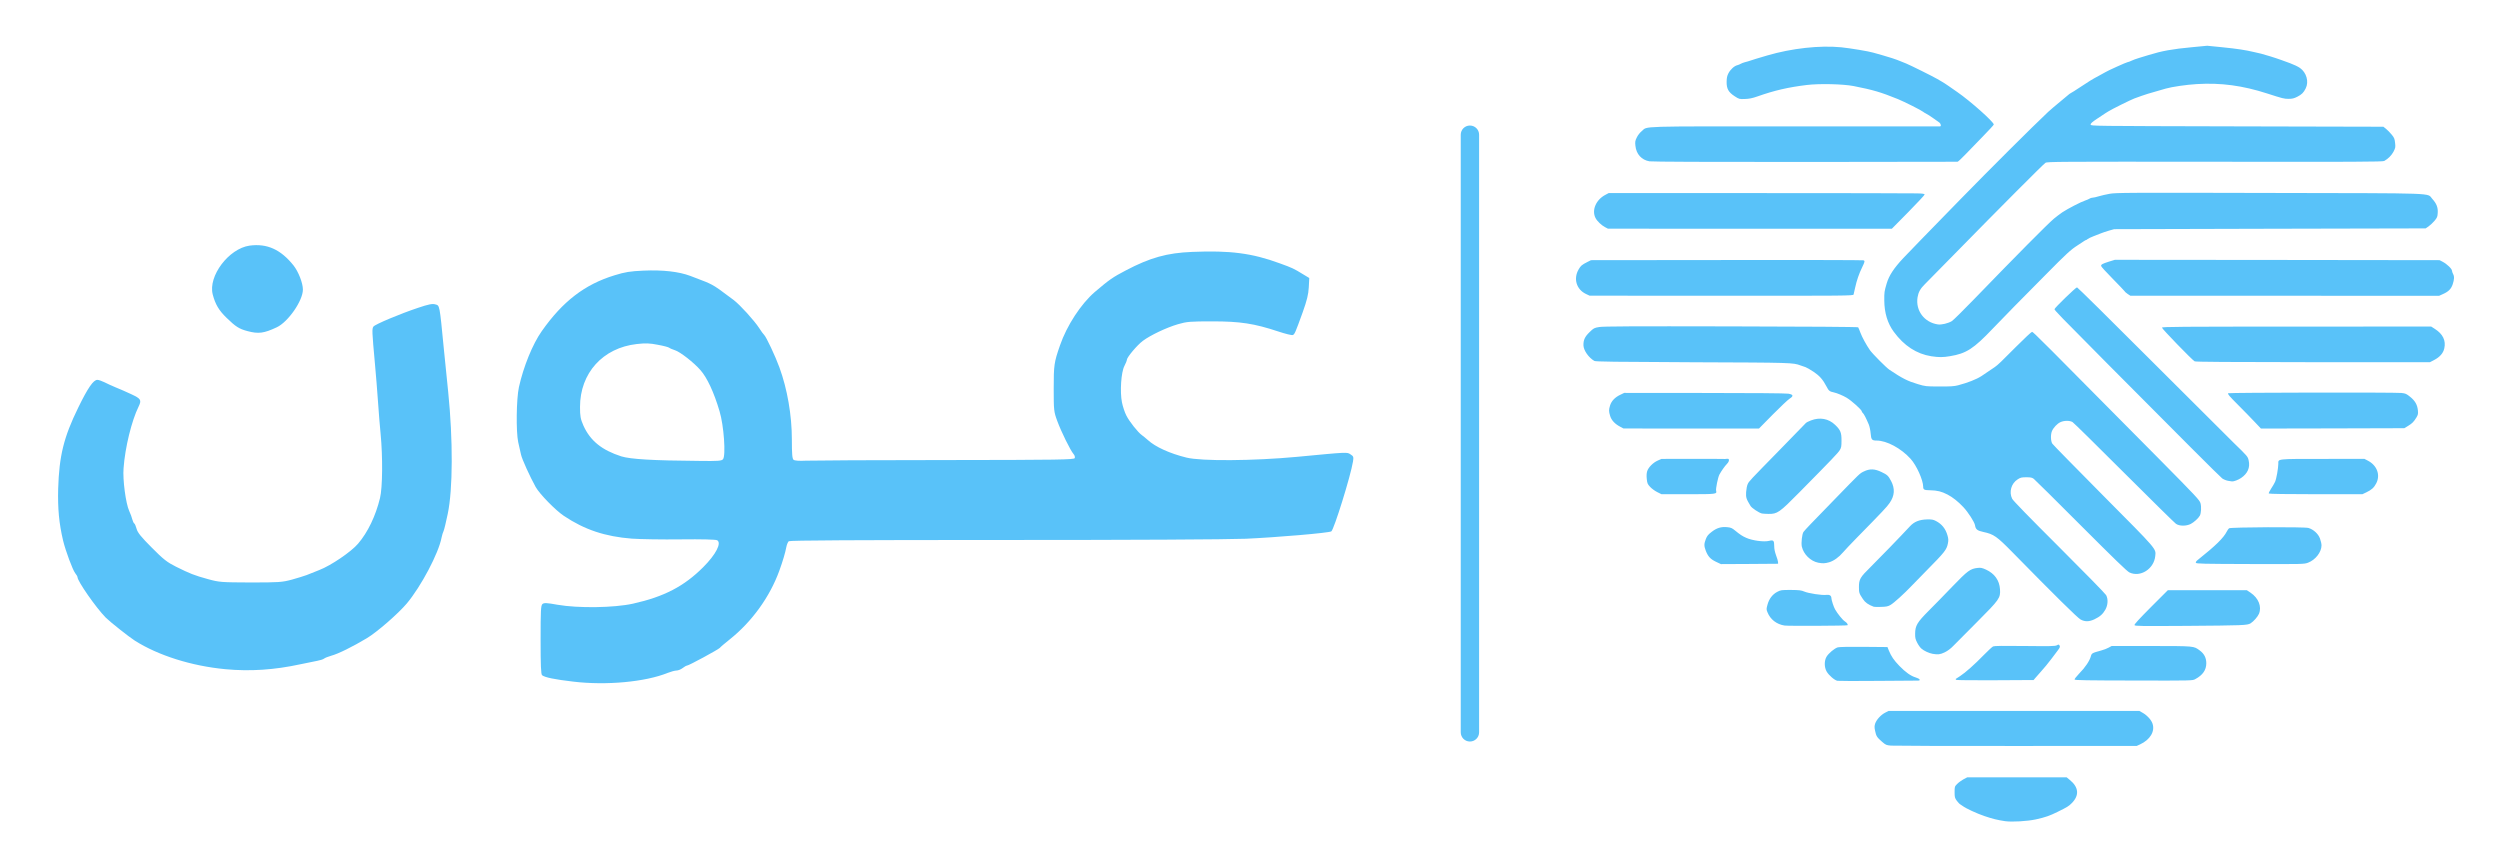
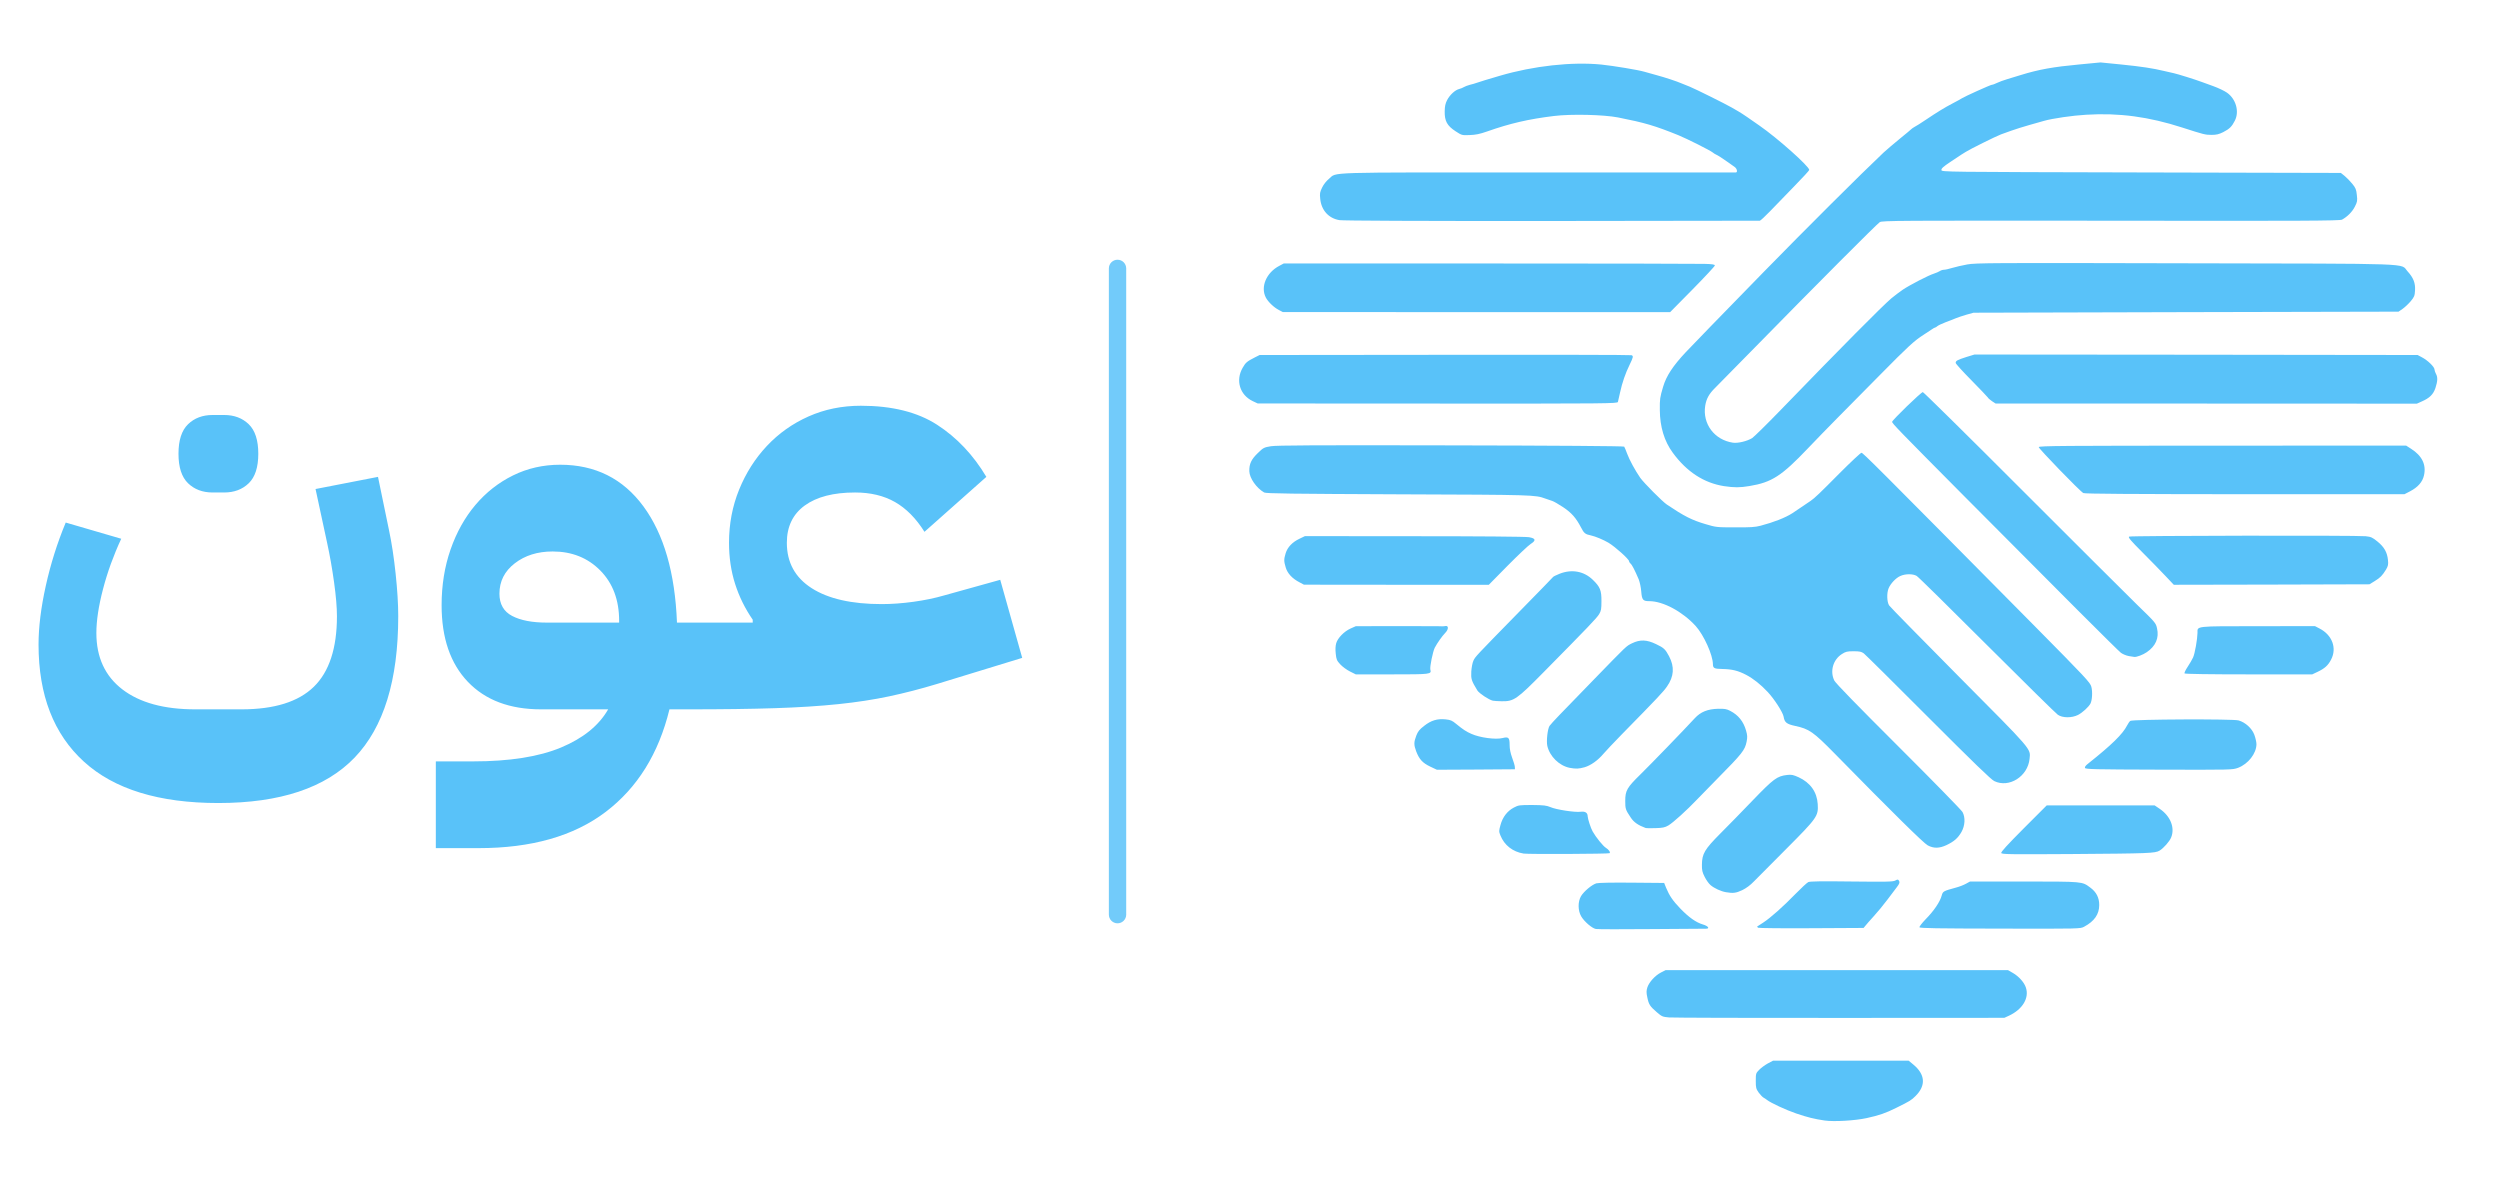
- <svg xmlns="http://www.w3.org/2000/svg" viewBox="0 0 3541 1228" width="3541" height="1228">
-   <g transform="translate(40.0,300.8) scale(1.7445)">
-     <path d="M442.5,381.0C427.2,379.2 419.5,377.6 417.2,375.8C416.3,375.0 416.0,368.0 416.0,347.0C416.0,323.2 416.2,319.1 417.5,318.0C418.8,316.9 421.0,317.0 429.8,318.6C446.5,321.5 475.6,321.1 491.0,317.7C516.2,312.1 532.5,303.6 548.0,288.1C558.4,277.7 563.2,268.3 559.3,266.2C558.2,265.6 547.0,265.3 530.0,265.5C514.9,265.7 496.9,265.4 490.0,264.9C468.4,263.2 451.8,257.7 435.0,246.5C428.1,241.9 415.3,228.8 412.0,223.0C407.2,214.3 400.9,200.4 400.1,196.7C399.6,194.4 398.6,189.8 397.8,186.5C396.0,178.1 396.3,151.4 398.4,141.9C402.1,125.2 409.5,107.0 416.9,96.5C433.9,72.3 451.8,58.5 476.0,51.1C484.7,48.4 488.7,47.8 499.5,47.3C515.3,46.6 528.3,48.1 537.6,51.6C550.3,56.4 551.5,56.9 555.0,58.7C558.3,60.4 562.6,63.5 572.8,71.2C578.0,75.2 589.4,87.7 593.5,94.0C595.1,96.5 596.9,99.0 597.5,99.5C599.1,100.9 606.7,117.0 609.9,125.9C616.3,143.4 620.0,164.8 620.0,184.3C620.0,196.2 620.3,200.0 621.4,200.9C622.3,201.6 625.8,201.9 631.6,201.6C636.5,201.4 687.4,201.1 744.8,201.1C837.6,201.0 849.1,200.8 849.7,199.5C850.0,198.6 849.6,197.2 848.7,196.2C846.2,193.4 838.6,177.9 835.5,169.4C832.7,161.8 832.6,160.8 832.6,143.0C832.6,124.0 832.9,121.8 837.7,108.0C843.3,91.8 854.7,74.4 865.9,64.7C877.9,54.5 880.5,52.7 891.2,47.1C910.8,36.8 924.6,32.9 945.0,32.1C975.7,30.8 993.7,33.1 1016.2,41.4C1026.4,45.1 1027.5,45.6 1035.3,50.4L1040.1,53.3L1039.7,60.9C1039.4,66.6 1038.2,71.5 1034.8,81.0C1028.7,97.9 1028.2,99.0 1026.7,99.6C1025.9,99.9 1020.6,98.6 1014.9,96.7C995.3,90.2 984.0,88.5 961.5,88.5C943.5,88.5 940.7,88.7 933.5,90.8C924.0,93.6 911.2,99.7 905.0,104.3C900.3,107.8 892.1,117.6 892.0,119.7C892.0,120.4 891.1,122.6 890.0,124.7C887.3,129.9 886.3,145.7 888.0,154.2C888.7,157.7 890.3,162.5 891.6,165.0C894.0,169.8 901.0,178.6 904.1,180.8C905.1,181.5 907.4,183.4 909.1,184.9C915.1,190.4 926.9,195.8 940.4,199.1C952.4,202.1 994.6,201.8 1030.0,198.5C1072.1,194.5 1070.7,194.6 1073.6,196.5C1076.0,198.0 1076.2,198.6 1075.6,202.3C1073.7,214.1 1060.1,257.7 1058.0,259.0C1055.9,260.3 1013.3,263.9 988.5,265.0C973.2,265.6 896.4,266.0 791.1,266.0C672.5,266.0 618.3,266.3 617.5,267.0C616.8,267.6 615.9,269.7 615.5,271.8C614.7,276.2 612.6,283.3 609.8,291.0C602.1,312.2 587.6,332.3 569.7,346.6C565.7,349.8 562.0,352.9 561.5,353.6C560.2,355.0 536.3,368.0 534.8,368.0C534.3,368.0 532.7,368.9 531.3,370.0C529.9,371.1 527.6,372.0 526.3,372.0C525.0,372.0 521.8,372.9 519.2,373.9C501.0,381.3 469.2,384.2 442.5,381.0Z M160.0,370.9C132.6,368.3 105.6,359.8 86.5,347.7C81.8,344.7 66.3,332.4 63.0,329.1C55.0,321.0 40.0,299.4 40.0,296.2C40.0,295.7 39.2,294.2 38.1,292.9C36.0,290.1 30.4,275.1 28.3,266.5C25.0,252.5 23.9,240.6 24.3,224.5C25.1,197.7 28.8,182.6 40.6,158.5C48.4,142.5 52.9,136.0 56.1,136.0C57.2,136.0 59.8,136.9 61.8,137.9C63.8,139.0 68.0,140.8 71.0,142.1C74.0,143.3 79.8,145.8 83.8,147.7C91.5,151.3 92.2,152.4 89.6,157.7C84.0,169.0 78.6,190.9 77.4,207.7C76.6,217.0 79.2,236.4 82.0,242.5C83.0,244.7 84.2,247.8 84.5,249.3C84.9,250.8 85.6,252.3 86.1,252.6C86.6,252.8 87.4,254.9 88.0,257.0C88.8,260.0 91.7,263.6 100.3,272.2C109.8,281.8 112.8,284.1 120.0,287.7C131.3,293.3 134.7,294.7 146.0,297.8C155.1,300.3 156.7,300.4 180.5,300.5C203.7,300.5 206.1,300.3 214.0,298.2C218.7,296.9 224.1,295.2 226.0,294.5C227.9,293.7 232.6,291.9 236.3,290.4C245.7,286.8 262.2,275.6 267.8,269.0C275.7,259.8 282.1,246.4 285.6,232.0C287.7,223.5 287.9,198.6 286.1,179.9C285.5,174.2 284.6,162.5 284.0,154.0C283.4,145.5 282.3,131.5 281.5,123.0C279.1,96.7 279.0,94.4 280.3,92.7C281.8,90.8 302.1,82.3 316.5,77.5C325.1,74.6 328.1,74.0 330.5,74.7C334.1,75.7 333.9,74.4 337.4,110.5C338.8,124.8 340.4,140.8 341.0,146.1C344.9,184.6 344.8,225.0 340.6,244.8C339.2,251.5 337.7,257.8 337.2,258.8C336.7,259.7 336.0,262.1 335.6,264.0C333.2,276.8 319.0,303.6 307.4,317.5C300.3,325.9 283.3,340.7 275.0,345.7C263.3,352.7 251.6,358.5 245.9,360.0C243.5,360.7 240.9,361.7 240.2,362.3C239.5,362.9 237.0,363.7 234.7,364.1C232.4,364.5 226.2,365.8 221.0,366.9C199.9,371.5 180.0,372.8 160.0,370.9Z M564.1,200.4C566.5,197.5 564.8,173.0 561.3,161.5C556.8,146.2 551.2,134.2 545.8,128.1C540.5,122.0 529.3,113.2 525.0,111.9C523.1,111.3 521.0,110.4 520.4,109.9C519.8,109.4 515.6,108.3 511.1,107.5C504.6,106.2 501.1,106.1 494.1,106.9C466.5,110.0 448.0,130.5 448.0,158.0C448.0,165.5 448.4,167.7 450.8,173.2C456.4,185.5 465.7,193.0 481.5,198.1C489.0,200.4 506.6,201.5 545.1,201.8C560.1,202.0 563.0,201.8 564.1,200.4Z M178.0,96.4C171.2,94.6 168.4,92.8 161.0,85.6C154.8,79.6 151.9,74.7 149.8,66.7C145.9,51.8 162.8,29.4 179.7,27.0C193.9,25.1 205.0,30.1 215.4,43.1C219.4,48.2 223.0,57.4 223.0,62.7C223.0,71.7 211.0,89.0 201.8,93.3C191.4,98.2 186.9,98.8 178.0,96.4Z" fill="#59C2F9" fill-rule="evenodd" />
+ <svg xmlns="http://www.w3.org/2000/svg" viewBox="0 0 2595 1228" width="2595" height="1228">
+   <g transform="translate(19.0,736.3) scale(0.60026)">
+     <path d="M346 162Q192 162 113.5 90.5Q35 19 35 -112Q35 -157 47.5 -213.5Q60 -270 82 -323L178 -295Q158 -252 146.5 -208.0Q135 -164 135 -132Q135 -69 180.0 -34.5Q225 0 306 0H386Q471 0 511.0 -39.0Q551 -78 551 -161Q551 -184 546.0 -220.0Q541 -256 534 -288L514 -381L622 -402L641 -310Q648 -277 652.5 -234.5Q657 -192 657 -161Q657 5 581.5 83.5Q506 162 346 162ZM336 -375Q310 -375 293.5 -391.0Q277 -407 277 -442Q277 -477 293.5 -493.0Q310 -509 336 -509H356Q382 -509 398.5 -493.0Q415 -477 415 -442Q415 -407 398.5 -391.0Q382 -375 356 -375ZM722 90H786Q881 90 938.5 66.0Q996 42 1020 0H904Q823 0 777.5 -47.5Q732 -95 732 -180Q732 -232 747.5 -276.5Q763 -321 790.5 -353.5Q818 -386 855.5 -404.5Q893 -423 937 -423Q1028 -423 1081.0 -351.0Q1134 -279 1139 -150H1190V-30L1160 0H1126Q1098 115 1015.5 177.5Q933 240 796 240H722ZM832 -200Q832 -173 854.0 -161.5Q876 -150 914 -150H1039V-153Q1039 -207 1006.5 -240.0Q974 -273 924 -273Q885 -273 858.5 -252.5Q832 -232 832 -200ZM1160 -120 1190 -150H1270V-155Q1250 -184 1239.5 -217.0Q1229 -250 1229 -288Q1229 -337 1246.5 -380.0Q1264 -423 1294.5 -455.5Q1325 -488 1366.5 -506.5Q1408 -525 1457 -525Q1538 -525 1589.0 -492.0Q1640 -459 1674 -402L1567 -307Q1545 -342 1516.0 -358.5Q1487 -375 1447 -375Q1391 -375 1360.0 -352.5Q1329 -330 1329 -288Q1329 -237 1372.0 -209.5Q1415 -182 1493 -182Q1519 -182 1548.0 -186.0Q1577 -190 1601 -197L1698 -224L1736 -89L1589 -44Q1546 -31 1506.0 -22.5Q1466 -14 1418.0 -9.0Q1370 -4 1308.0 -2.0Q1246 0 1160 0Z" fill="#59C2F9" />
  </g>
-   <rect x="2069.0" y="177.8" width="26" height="872.5" rx="13.0" fill="#59C2F9" />
-   <g transform="translate(2205.0,40)">
+   <rect x="1151.0" y="269.6" width="18" height="688.8" rx="9.0" fill="#59C2F9" opacity=".85" />
+   <g transform="translate(1259.0,40)">
    <path d="M635.0,1123.1C624.2,1121.5 617.3,1119.8 605.5,1115.8C594.9,1112.2 579.0,1104.8 575.1,1101.7C574.4,1101.1 572.9,1100.1 571.8,1099.5C570.7,1099.0 568.3,1096.5 566.6,1094.2C563.8,1090.2 563.5,1089.2 563.5,1082.0C563.5,1074.3 563.6,1074.0 567.0,1070.5C568.9,1068.5 572.9,1065.6 575.9,1063.9L581.4,1061.0L651.8,1061.0L722.2,1061.0L726.8,1064.8C739.4,1075.1 740.4,1086.7 729.3,1097.7C725.0,1102.0 723.4,1103.0 709.2,1110.0C698.3,1115.4 691.8,1117.7 678.5,1120.6C666.5,1123.2 644.8,1124.5 635.0,1123.1Z M473.4,1016.1C466.8,1015.5 466.0,1015.2 460.8,1010.7C453.7,1004.6 452.4,1002.7 450.9,995.2C449.8,990.2 449.9,988.4 451.0,984.8C452.9,979.3 459.1,972.5 465.2,969.4L469.9,967.0L647.6,967.0L825.3,967.0L830.5,970.0C836.4,973.4 842.1,979.7 843.8,984.9C847.6,995.8 840.5,1007.7 826.3,1014.3L821.5,1016.5L651.0,1016.6C557.2,1016.7 477.3,1016.4 473.4,1016.1Z M397.6,924.3C393.7,923.7 385.4,916.6 382.3,911.2C378.8,905.2 378.7,896.0 382.1,890.2C385.1,885.2 393.4,878.3 398.0,876.9C400.2,876.3 414.2,876.0 434.9,876.2L468.4,876.5L470.4,881.5C473.8,889.7 477.4,895.0 485.2,903.1C494.1,912.3 501.5,917.5 508.6,919.6C514.1,921.2 516.1,924.0 511.8,924.0C510.5,924.0 485.0,924.2 455.0,924.4C425.0,924.7 399.2,924.6 397.6,924.3Z M565.9,923.0C565.2,922.5 564.8,921.9 565.0,921.7C565.3,921.5 568.1,919.7 571.3,917.6C578.8,912.7 591.8,901.2 605.0,887.6C610.8,881.7 616.6,876.3 618.0,875.6C619.9,874.8 631.4,874.6 663.0,875.0C699.6,875.4 705.9,875.3 708.3,874.0C710.7,872.7 711.1,872.7 712.0,874.0C713.2,875.8 712.7,877.3 709.9,880.9C708.8,882.3 704.5,888.0 700.4,893.5C696.3,899.0 689.8,906.9 686.0,911.0C682.3,915.1 678.3,919.6 677.3,920.9L675.4,923.2L621.3,923.5C591.6,923.7 566.7,923.4 565.9,923.0Z M733.4,922.5C733.1,921.9 736.0,918.2 739.7,914.3C748.5,905.4 754.8,896.0 756.5,889.5C757.7,885.2 758.2,884.9 771.0,881.4C774.6,880.5 779.4,878.6 781.7,877.3L785.9,875.0L842.2,875.0C903.9,875.1 902.0,874.9 910.7,881.3C917.0,885.9 920.0,891.8 920.0,899.4C920.0,909.0 915.0,916.2 904.4,921.9C900.5,924.1 900.3,924.1 817.2,923.9C751.2,923.8 733.8,923.5 733.4,922.5Z M532.5,886.1C527.3,885.2 520.3,882.0 516.5,878.7C514.8,877.3 512.1,873.5 510.5,870.3C508.0,865.4 507.5,863.4 507.6,857.5C507.7,846.2 510.4,841.6 526.7,825.2C534.3,817.6 549.5,802.1 560.4,790.7C582.0,768.3 585.6,765.6 596.1,764.4C600.7,763.9 602.4,764.3 608.0,766.8C620.1,772.4 627.0,782.0 627.8,794.6C628.6,807.1 627.2,809.0 595.1,841.2C579.9,856.4 564.9,871.6 561.6,874.9C557.8,878.9 553.5,882.0 549.4,884.0C543.0,887.0 540.0,887.4 532.5,886.1Z M322.5,846.0C311.3,844.2 302.5,837.4 298.4,827.1C296.8,823.1 296.8,822.5 298.5,816.4C300.7,808.2 305.5,801.9 312.3,798.3C317.3,795.7 318.0,795.6 331.6,795.6C343.6,795.7 346.3,796.1 350.4,797.8C356.2,800.4 375.8,803.4 381.7,802.6C386.4,802.0 389.0,803.6 389.0,807.3C389.1,809.9 392.2,819.7 394.2,823.1C397.5,829.0 405.1,838.4 408.0,840.1C410.9,841.9 412.8,844.6 411.8,845.6C410.9,846.4 327.6,846.8 322.5,846.0Z M818.3,845.4C817.9,844.3 824.6,837.0 841.6,819.9L865.5,796.0L921.5,796.0L977.5,796.0L982.7,799.5C994.0,807.1 998.8,819.3 994.6,829.4C992.9,833.5 986.9,840.3 982.7,842.9C978.1,845.7 972.1,845.9 891.2,846.5C825.8,846.9 818.9,846.8 818.3,845.4Z M742.0,837.5C737.8,835.3 706.1,804.1 645.4,742.2C623.2,719.6 618.9,716.6 604.3,713.5C595.5,711.6 593.3,709.8 592.4,703.9C591.6,699.4 582.7,685.5 575.9,678.3C568.4,670.3 560.9,664.4 553.5,660.5C545.0,656.1 539.0,654.6 528.6,654.4C520.4,654.3 519.0,653.6 519.0,649.3C518.9,639.9 509.6,619.2 501.2,609.9C487.6,594.9 467.3,584.0 453.0,584.0C446.4,584.0 445.3,582.8 444.6,573.9C444.3,569.8 443.1,564.2 442.0,561.4C437.9,551.8 435.1,546.3 433.5,545.0C432.7,544.3 432.0,543.2 432.0,542.6C432.0,540.5 417.7,527.6 410.5,523.3C405.4,520.3 397.1,516.8 392.5,515.8C386.5,514.6 385.2,513.6 382.0,507.3C376.9,497.6 372.3,492.3 363.6,486.5C358.9,483.4 353.9,480.5 352.3,480.0C350.8,479.5 347.5,478.4 345.0,477.5C334.5,473.7 334.1,473.6 193.5,473.1C81.2,472.6 55.1,472.3 53.2,471.2C45.2,466.6 38.0,456.3 37.8,449.2C37.6,441.6 39.8,436.9 46.4,430.5C52.3,424.7 53.0,424.4 60.1,423.2C65.9,422.2 105.8,422.0 246.8,422.3C355.1,422.5 426.4,423.0 426.9,423.6C427.3,424.1 428.7,427.4 430.0,431.0C432.3,437.3 438.5,448.7 443.6,456.0C447.3,461.2 466.7,480.8 471.3,483.8C489.3,495.9 497.2,499.9 511.5,504.1C522.2,507.3 523.0,507.4 542.0,507.4C557.8,507.5 562.8,507.2 568.5,505.7C582.1,502.1 594.0,497.5 601.5,492.7C603.4,491.5 616.1,482.9 620.3,480.0C624.7,477.0 629.8,472.1 650.5,451.2C662.1,439.6 672.3,430.0 673.2,430.0C674.8,430.0 686.3,441.5 853.0,609.9C906.0,663.5 910.6,668.4 911.8,672.8C913.2,677.9 912.7,686.8 910.9,690.3C908.9,694.0 902.6,699.7 898.0,702.1C891.4,705.4 881.8,705.3 877.0,701.9C875.1,700.6 842.0,668.0 803.5,629.6C765.0,591.1 732.2,558.8 730.5,557.8C726.6,555.5 718.7,555.5 713.5,557.9C708.9,559.9 703.4,565.8 701.4,570.6C699.3,575.5 699.6,584.9 701.9,588.4C702.9,590.0 735.5,623.1 774.1,662.1C851.3,739.8 848.8,736.9 847.7,747.6C845.9,765.9 826.5,778.2 811.1,770.8C807.7,769.2 790.0,752.0 742.6,704.6C707.4,669.3 677.3,639.5 675.6,638.2C673.1,636.4 671.3,636.0 665.0,636.0C658.3,636.0 656.8,636.4 652.9,638.9C643.7,644.7 640.3,656.8 645.0,666.4C646.3,669.1 668.7,692.1 711.6,734.9C747.1,770.3 777.0,800.9 778.1,802.9C781.2,808.6 780.7,817.0 777.0,823.6C773.3,830.0 769.4,833.4 761.5,837.2C754.0,840.7 748.2,840.8 742.0,837.5Z M449.0,819.4C441.4,816.6 436.8,813.4 433.7,808.6C428.3,800.5 428.0,799.6 428.0,791.4C428.0,780.6 429.8,777.5 443.8,763.8C454.4,753.4 488.6,718.1 500.2,705.5C506.3,698.9 513.5,696.0 524.5,695.7C531.2,695.6 533.2,695.9 537.0,697.9C545.3,702.2 550.7,708.8 553.4,718.3C554.8,723.2 554.9,725.1 554.0,729.8C552.2,738.7 549.6,742.0 523.5,768.4C516.4,775.6 507.1,785.1 503.0,789.4C492.0,801.0 477.6,814.0 472.8,816.8C469.2,818.9 466.9,819.4 459.5,819.6C454.6,819.8 449.8,819.7 449.0,819.4Z M225.5,755.7C217.6,751.9 214.2,748.2 211.0,739.9C208.5,733.1 208.5,730.5 211.1,723.6C212.8,719.2 214.4,717.2 219.2,713.5C226.4,707.8 232.9,705.8 241.5,706.7C246.6,707.2 248.3,707.9 252.5,711.4C259.7,717.3 262.9,719.4 268.4,721.8C277.1,725.7 293.5,727.9 300.6,726.1C306.9,724.5 308.0,725.6 308.0,733.4C308.0,737.5 308.9,741.8 310.6,746.5C312.1,750.4 313.3,754.6 313.4,756.0L313.5,758.5L273.0,758.8L232.5,759.0L225.5,755.7Z M905.2,757.1C904.8,756.1 906.0,754.5 908.5,752.6C933.0,733.1 944.4,722.0 949.0,712.9C950.0,711.0 951.4,708.9 952.2,708.3C954.3,706.6 1059.2,706.1 1064.7,707.8C1071.8,709.9 1078.5,716.0 1081.0,722.7C1082.2,725.9 1083.2,730.3 1083.2,732.5C1083.1,742.2 1074.6,753.0 1064.1,757.0C1058.3,759.1 1057.9,759.1 982.1,758.9C914.8,758.7 905.7,758.5 905.2,757.1Z M370.3,757.0C359.4,754.8 349.6,745.1 347.1,734.2C346.0,729.2 347.4,716.6 349.4,713.5C350.1,712.4 354.7,707.4 359.6,702.3C364.5,697.3 380.4,680.9 395.0,665.8C430.5,629.3 428.8,630.8 435.1,627.7C443.4,623.7 450.3,623.9 460.0,628.6C468.1,632.4 469.7,634.0 473.5,641.2C479.3,652.2 478.6,662.2 471.4,672.5C467.5,678.1 462.5,683.5 424.5,722.2C416.2,730.7 407.7,739.7 405.5,742.3C399.7,749.2 392.3,754.5 385.8,756.4C379.7,758.1 376.8,758.2 370.3,757.0Z M290.5,687.3C286.3,686.3 276.4,679.7 274.5,676.7C268.3,666.5 267.8,664.8 268.2,657.0C268.5,652.8 269.4,647.9 270.4,645.8C272.5,641.4 272.2,641.8 316.9,596.1C336.5,576.1 352.8,559.4 353.1,558.9C353.4,558.4 356.5,556.9 360.0,555.5C372.6,550.6 385.1,552.9 394.3,561.8C401.9,569.1 403.4,572.8 403.3,584.0C403.3,592.2 403.0,594.0 400.9,597.5C398.5,601.5 389.8,610.6 343.5,657.5C315.4,686.0 312.4,688.1 299.8,687.9C295.8,687.8 291.6,687.6 290.5,687.3Z M142.3,657.0C138.9,655.3 134.4,652.0 132.2,649.6C128.6,645.7 128.1,644.5 127.5,638.5C127.0,634.1 127.2,630.4 128.0,627.6C129.6,622.2 136.2,615.4 142.9,612.4L148.3,610.0L189.9,609.9C212.8,609.9 232.3,609.9 233.2,610.0C237.1,610.2 239.6,610.2 241.5,609.8C244.9,609.3 244.6,613.5 241.1,617.0C237.9,620.3 233.1,627.1 230.3,632.3C228.3,636.2 225.0,652.3 225.7,655.0C227.0,659.9 226.4,660.0 186.0,660.0L148.3,660.0L142.3,657.0Z M1008.5,659.0C1008.2,658.5 1009.6,655.4 1011.7,652.3C1013.8,649.1 1016.4,644.7 1017.4,642.5C1019.3,638.4 1021.9,623.4 1022.0,616.9C1022.0,609.7 1018.7,610.0 1084.8,610.0L1143.9,609.9L1148.7,612.4C1161.8,619.1 1166.9,632.7 1160.7,644.6C1157.6,650.7 1154.0,653.9 1146.6,657.4L1141.1,660.0L1075.1,660.0C1034.2,660.0 1008.9,659.6 1008.5,659.0Z M950.7,641.0C948.0,640.5 944.4,639.0 942.5,637.6C939.0,634.9 880.5,576.4 780.2,475.4C712.4,407.1 705.0,399.5 705.0,397.9C705.0,396.2 735.1,367.0 736.9,367.0C737.6,367.0 783.6,412.3 839.0,467.8C894.4,523.2 948.5,577.1 959.2,587.6C978.4,606.2 978.8,606.7 980.0,612.2C982.3,622.2 978.6,630.7 969.3,637.0C965.4,639.7 958.9,642.1 956.5,641.9C956.0,641.8 953.3,641.4 950.7,641.0Z M90.0,564.5C82.4,560.6 77.4,555.2 75.6,549.1C73.6,542.4 73.6,540.7 75.5,534.3C77.4,528.1 82.4,522.7 89.9,519.2L95.5,516.5L209.0,516.6C275.4,516.6 324.8,517.0 328.0,517.6C335.1,518.8 335.7,520.9 329.9,524.6C327.6,526.0 316.8,536.2 306.0,547.1L286.4,567.0L190.4,567.0L94.5,566.9L90.0,564.5Z M988.7,557.8C983.9,552.7 973.1,541.6 964.7,533.2C952.7,521.2 949.8,517.8 951.0,517.0C952.7,516.0 1186.4,515.6 1196.5,516.6C1202.2,517.2 1203.5,517.8 1208.8,522.1C1215.7,527.7 1218.9,533.2 1219.7,541.2C1220.2,546.1 1219.9,547.4 1217.7,551.2C1213.8,557.5 1211.9,559.5 1205.9,563.2L1200.5,566.5L1099.0,566.8L997.4,567.0L988.7,557.8Z M903.5,471.8C899.8,469.8 857.0,425.5 857.2,424.1C857.5,422.8 882.4,422.6 1048.0,422.6L1238.5,422.5L1243.8,425.9C1255.1,433.1 1259.6,442.4 1257.1,453.4C1255.6,460.3 1250.7,465.8 1242.6,470.0L1236.8,473.0L1071.1,473.0C952.0,472.9 904.9,472.6 903.5,471.8Z M530.5,464.6C509.7,461.3 491.9,449.8 477.4,430.0C468.5,418.0 464.0,402.9 463.9,385.6C463.8,373.9 464.0,372.7 467.3,361.5C470.6,350.3 477.4,339.9 490.9,325.5C497.4,318.6 525.1,290.0 572.0,242.0C612.7,200.3 674.2,139.0 696.1,118.4C699.1,115.6 706.7,109.2 713.0,104.0C719.3,98.9 724.7,94.4 725.0,94.0C725.3,93.6 726.9,92.5 728.5,91.6C731.4,90.0 733.1,88.9 739.6,84.6C751.6,76.5 759.8,71.5 767.5,67.5C772.5,64.9 777.0,62.4 777.5,62.0C779.8,60.4 807.2,48.0 808.6,48.0C809.4,48.0 811.8,47.1 813.8,46.1C815.8,45.1 820.9,43.2 825.0,42.0C829.1,40.7 835.2,38.9 838.5,37.9C857.2,32.1 872.4,29.4 899.4,26.9L921.3,24.8L942.4,26.9C964.2,29.1 975.7,30.9 987.0,33.6C990.6,34.5 995.3,35.6 997.5,36.0C1001.2,36.8 1019.3,42.4 1026.5,45.1C1028.2,45.7 1033.6,47.7 1038.6,49.5C1043.6,51.3 1049.9,54.3 1052.6,56.2C1061.9,62.7 1065.6,75.7 1060.8,85.2C1057.7,91.4 1055.2,93.8 1048.8,97.1C1044.2,99.4 1041.7,100.0 1036.5,100.0C1030.1,100.0 1028.5,99.6 1006.2,92.4C971.5,81.2 940.6,77.0 906.5,79.1C892.3,79.9 871.6,82.9 862.5,85.5C838.0,92.4 834.7,93.4 818.0,99.5C812.7,101.5 785.5,115.0 781.4,117.7C779.8,118.7 777.8,120.0 776.9,120.5C776.0,121.1 770.9,124.4 765.6,128.0C758.1,133.0 756.0,134.9 756.2,136.5C756.5,138.5 757.0,138.5 963.7,139.0L1170.8,139.5L1174.7,142.6C1176.8,144.3 1180.4,148.0 1182.6,150.7C1186.2,155.1 1186.8,156.6 1187.4,162.4C1188.1,168.4 1187.9,169.5 1185.3,174.6C1182.6,179.9 1177.5,185.0 1172.0,188.0C1169.9,189.2 1130.4,189.4 932.2,189.1C709.6,188.9 694.7,189.0 692.2,190.6C689.3,192.4 626.4,255.5 563.7,319.5C542.7,340.9 523.7,360.2 521.4,362.5C515.0,368.8 512.2,373.8 511.0,381.2C508.1,400.0 520.5,416.6 539.7,419.5C544.8,420.3 554.5,418.0 559.8,414.7C561.8,413.3 575.2,400.2 589.5,385.4C653.9,318.9 694.2,278.3 704.2,269.7C707.2,267.2 712.6,263.1 716.1,260.7C723.6,255.7 742.7,245.8 748.5,244.0C750.7,243.3 753.4,242.1 754.5,241.4C755.6,240.6 757.6,240.0 758.9,240.0C760.3,240.0 764.1,239.1 767.4,238.1C770.8,237.1 777.8,235.4 783.0,234.5C791.8,232.9 808.1,232.8 1009.0,233.3C1253.3,233.8 1232.1,233.0 1240.0,241.6C1246.1,248.2 1248.3,253.9 1247.8,261.5C1247.5,267.1 1247.0,268.2 1243.3,272.7C1241.0,275.4 1237.2,279.0 1234.9,280.6L1230.7,283.5L1010.1,284.0L789.5,284.6L782.0,286.7C777.9,287.9 772.9,289.6 771.0,290.4C769.1,291.2 764.4,293.1 760.5,294.5C756.6,296.0 752.8,297.8 751.9,298.6C751.1,299.4 750.0,300.0 749.6,300.0C749.2,300.0 747.7,300.8 746.2,301.9C744.7,302.9 740.9,305.4 737.7,307.5C728.1,313.6 721.8,319.4 692.5,349.1C677.1,364.6 657.1,384.8 648.1,394.0C639.1,403.1 625.4,417.2 617.6,425.4C590.4,454.0 580.1,460.7 557.0,464.5C546.9,466.2 541.3,466.2 530.5,464.6Z M41.4,376.4C27.9,370.0 23.3,354.9 30.9,341.7C34.0,336.3 35.3,335.2 43.5,331.0L48.5,328.5L240.8,328.3C346.5,328.2 433.7,328.3 434.5,328.7C436.6,329.5 436.4,330.7 432.6,338.5C428.2,347.4 424.8,357.3 422.6,367.5C421.6,371.9 420.6,376.3 420.4,377.2C419.9,378.9 410.2,379.0 233.2,378.9L46.5,378.8L41.4,376.4Z M808.8,376.5C806.8,375.1 804.7,373.4 804.3,372.5C803.8,371.7 796.1,363.7 787.2,354.6C778.3,345.6 771.0,337.6 771.0,336.7C771.0,334.5 772.7,333.6 782.0,330.6L790.5,328.0L1020.5,328.2L1250.5,328.5L1255.0,330.9C1260.8,333.9 1268.0,340.8 1268.0,343.5C1268.1,344.6 1268.7,346.6 1269.5,348.0C1271.5,351.5 1271.3,355.6 1269.0,362.7C1266.7,369.5 1262.9,373.2 1254.6,376.8L1249.7,379.0L1031.1,378.9L812.5,378.9L808.8,376.5Z M68.5,281.8C63.3,279.1 57.3,273.4 54.9,268.8C49.2,257.7 55.5,242.9 69.0,235.9L73.5,233.5L286.5,233.5C403.7,233.5 504.3,233.7 510.2,233.9C518.5,234.1 521.0,234.5 521.0,235.6C521.0,236.3 510.6,247.5 497.8,260.5L474.6,284.0L273.6,284.0L72.5,283.9L68.5,281.8Z M131.3,188.5C120.1,186.6 112.6,178.3 111.4,166.5C110.8,160.8 111.0,159.5 113.4,154.6C114.9,151.4 117.9,147.7 120.5,145.6C129.2,138.4 111.5,139.0 337.4,139.0C449.7,139.0 542.1,139.0 542.8,139.0C544.8,139.0 544.1,135.2 541.8,133.5C540.5,132.6 537.5,130.5 535.1,128.7C529.8,124.9 524.1,121.2 522.0,120.3C521.2,120.0 519.8,119.1 519.0,118.4C516.4,116.2 492.5,104.2 483.3,100.4C458.8,90.5 448.4,87.4 420.5,81.9C405.5,79.0 372.0,78.2 354.0,80.4C327.8,83.6 308.2,88.1 284.5,96.5C276.8,99.2 272.6,100.0 266.5,100.2C258.5,100.5 258.4,100.5 251.8,96.2C243.1,90.5 240.4,85.6 240.6,75.5C240.7,70.2 241.3,67.4 243.1,63.9C245.9,58.5 251.4,53.4 255.6,52.4C257.2,52.0 259.4,51.1 260.5,50.4C261.6,49.7 264.3,48.7 266.5,48.1C268.7,47.6 272.5,46.5 275.0,45.6C279.1,44.2 282.7,43.1 298.0,38.6C332.8,28.4 372.5,24.0 403.1,27.0C415.6,28.3 441.7,32.6 448.0,34.5C450.5,35.2 456.1,36.8 460.5,38.0C469.4,40.4 481.5,44.4 486.3,46.5C488.1,47.2 492.0,48.8 495.0,50.0C500.9,52.4 531.9,67.8 538.5,71.6C540.7,72.9 543.8,74.7 545.4,75.6C547.0,76.5 551.1,79.1 554.4,81.4C557.8,83.8 563.5,87.7 567.2,90.3C586.0,103.3 619.0,132.7 619.0,136.4C619.0,137.0 611.9,144.7 603.2,153.6C594.6,162.5 583.3,174.1 578.2,179.4C573.1,184.7 568.3,189.1 567.7,189.1C567.0,189.2 469.9,189.3 351.8,189.4C212.8,189.5 135.1,189.1 131.3,188.5Z" fill="#59C2F9" fill-rule="evenodd" />
  </g>
</svg>
